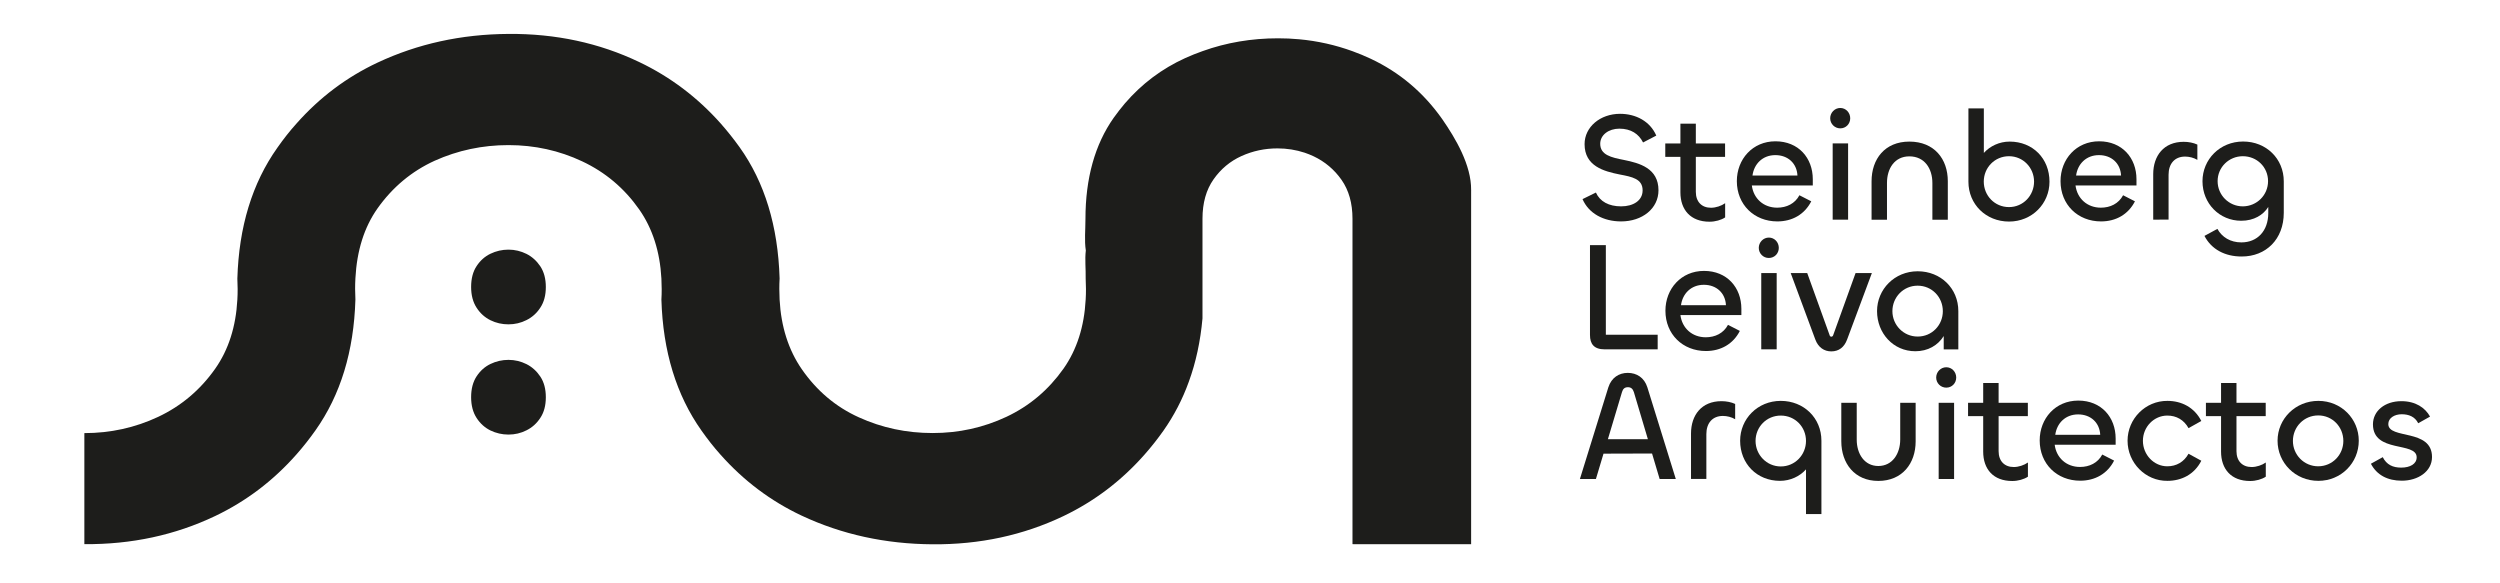
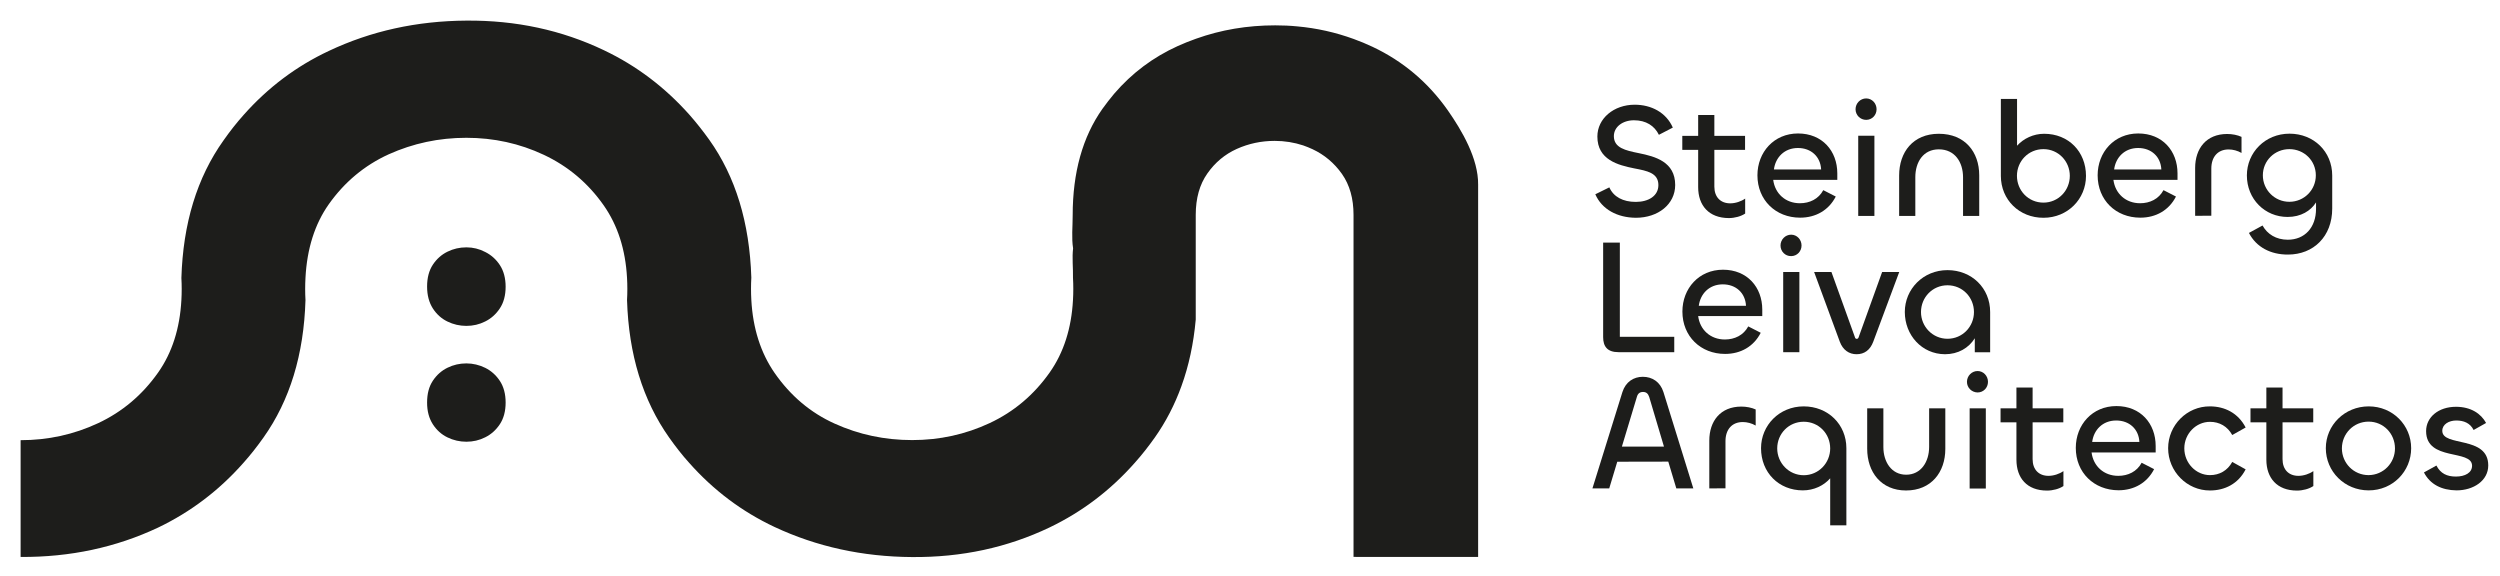
- <svg xmlns="http://www.w3.org/2000/svg" version="1.1" id="Layer_1" x="0px" y="0px" viewBox="0 0 342 79.64" style="enable-background:new 0 0 342 79.64;" xml:space="preserve">
+ <svg xmlns="http://www.w3.org/2000/svg" version="1.1" id="Layer_1" x="0px" y="0px" viewBox="0 0 242.57 55.85" style="enable-background:new 0 0 242.57 55.85;" xml:space="preserve">
  <style type="text/css">
	.st0{fill:#1D1D1B;}
</style>
  <g>
    <g>
-       <path class="st0" d="M201.25,26v48.45h-15.66c-0.19,0-0.38,0-0.57-0.01V29.92c0-2.12-0.5-3.89-1.5-5.32    c-1-1.42-2.28-2.49-3.82-3.22c-0.4-0.19-0.81-0.35-1.22-0.49c-1.18-0.39-2.42-0.59-3.72-0.59c-1.74,0-3.38,0.35-4.93,1.05    c-1.54,0.7-2.82,1.76-3.82,3.19c-1,1.42-1.51,3.22-1.51,5.39v13.63c-0.28,3.12-0.9,6.01-1.87,8.66c-0.87,2.42-2.03,4.64-3.46,6.68    c-0.82,1.16-1.68,2.25-2.6,3.29c-3.16,3.58-6.86,6.39-11.11,8.42c-5.48,2.61-11.43,3.9-17.89,3.85    c-6.45-0.04-12.42-1.35-17.9-3.92c-4.25-2-7.95-4.79-11.11-8.35c-0.92-1.02-1.78-2.13-2.6-3.29c-3.44-4.86-5.27-10.83-5.48-17.91    c0.03-0.47,0.04-0.95,0.04-1.44s-0.02-0.97-0.04-1.44c-0.2-3.71-1.22-6.86-3.03-9.45c-2.04-2.91-4.64-5.1-7.81-6.59    c-3.14-1.48-6.51-2.22-10.08-2.22c-3.58,0-6.94,0.72-10.1,2.14c-3.15,1.44-5.75,3.61-7.81,6.51c-1.83,2.59-2.83,5.78-3.03,9.57    c0,0.01,0,0.01,0,0.01c-0.03,0.48-0.04,0.96-0.04,1.45c0,0.48,0.02,0.97,0.04,1.44c0,0,0,0,0,0.01    c-0.21,7.08-2.03,13.04-5.47,17.9c-0.82,1.16-1.68,2.25-2.6,3.29c-3.16,3.58-6.86,6.39-11.11,8.42c-5.48,2.61-11.44,3.9-17.9,3.85    V59.25c3.57,0,6.94-0.74,10.09-2.22c3.15-1.48,5.76-3.68,7.81-6.59c1.82-2.59,2.83-5.74,3.03-9.45c0.03-0.47,0.04-0.95,0.04-1.44    s-0.02-0.97-0.04-1.44c0.21-7.08,2.03-13.05,5.48-17.91c0.82-1.17,1.69-2.28,2.62-3.31c3.15-3.56,6.85-6.34,11.09-8.33    c5.48-2.57,11.45-3.88,17.9-3.92c6.45-0.05,12.41,1.23,17.89,3.85c4.26,2.03,7.97,4.84,11.14,8.4c0.9,1.02,1.76,2.1,2.58,3.24    c3.44,4.81,5.26,10.8,5.48,17.95v0.01c-0.03,0.48-0.04,0.96-0.04,1.45c0,0.48,0.02,0.97,0.04,1.44v0.01    c0.2,3.71,1.22,6.89,3.03,9.51c2.06,2.97,4.65,5.16,7.81,6.59c3.16,1.44,6.52,2.15,10.1,2.15c3.57,0,6.94-0.74,10.09-2.22    c3.15-1.48,5.75-3.68,7.81-6.59c1.82-2.59,2.83-5.74,3.03-9.45c0.03-0.47,0.04-0.95,0.04-1.44s-0.02-0.97-0.04-1.44    c0.03-1.29-0.13-2.61,0.02-3.83c-0.21-1.38-0.05-2.79-0.05-4.31c0-5.57,1.29-10.19,3.86-13.84c0.49-0.69,1.01-1.35,1.54-1.98    c2.31-2.68,5.05-4.74,8.26-6.2c0.78-0.35,1.57-0.67,2.37-0.95c3.26-1.17,6.7-1.75,10.31-1.75c0.97,0,1.93,0.04,2.87,0.13    c2.53,0.23,4.98,0.78,7.34,1.64c0.83,0.3,1.65,0.64,2.46,1.02c3.96,1.86,7.23,4.62,9.8,8.27C199.13,18.94,201.29,22.6,201.25,26    C201.39,26.13,201.12,25.86,201.25,26z" />
+       <path class="st0" d="M143.42,17.92v36.12h-11.67c-0.14,0-0.28,0-0.42-0.01V20.85c0-1.58-0.37-2.9-1.12-3.97    c-0.75-1.06-1.7-1.86-2.85-2.4c-0.3-0.14-0.6-0.26-0.91-0.37c-0.88-0.29-1.8-0.44-2.77-0.44c-1.3,0-2.52,0.26-3.68,0.78    c-1.15,0.52-2.1,1.31-2.85,2.38c-0.75,1.06-1.13,2.4-1.13,4.02v10.16c-0.21,2.33-0.67,4.48-1.39,6.46    c-0.65,1.8-1.51,3.46-2.58,4.98c-0.61,0.86-1.25,1.68-1.94,2.45c-2.36,2.67-5.11,4.76-8.28,6.28c-4.09,1.95-8.52,2.91-13.34,2.87    c-4.81-0.03-9.26-1.01-13.34-2.92c-3.17-1.49-5.93-3.57-8.28-6.22c-0.69-0.76-1.33-1.59-1.94-2.45    c-2.56-3.62-3.93-8.07-4.09-13.35c0.02-0.35,0.03-0.71,0.03-1.07c0-0.37-0.01-0.72-0.03-1.07c-0.15-2.77-0.91-5.11-2.26-7.04    c-1.52-2.17-3.46-3.8-5.82-4.91c-2.34-1.1-4.85-1.65-7.51-1.65c-2.67,0-5.17,0.54-7.53,1.6c-2.35,1.07-4.29,2.69-5.82,4.85    c-1.36,1.93-2.11,4.31-2.26,7.13c0,0.01,0,0.01,0,0.01c-0.02,0.36-0.03,0.72-0.03,1.08c0,0.36,0.01,0.72,0.03,1.07c0,0,0,0,0,0.01    c-0.16,5.28-1.51,9.72-4.08,13.34c-0.61,0.86-1.25,1.68-1.94,2.45c-2.36,2.67-5.11,4.76-8.28,6.28C11.26,53.11,6.82,54.07,2,54.04    V42.71c2.66,0,5.17-0.55,7.52-1.65c2.35-1.1,4.29-2.74,5.82-4.91c1.36-1.93,2.11-4.28,2.26-7.04c0.02-0.35,0.03-0.71,0.03-1.07    c0-0.37-0.01-0.72-0.03-1.07c0.16-5.28,1.51-9.73,4.09-13.35c0.61-0.87,1.26-1.7,1.95-2.47c2.35-2.65,5.11-4.73,8.27-6.21    C35.99,3.01,40.44,2.03,45.25,2c4.81-0.04,9.25,0.92,13.34,2.87c3.18,1.51,5.94,3.61,8.3,6.26c0.67,0.76,1.31,1.57,1.92,2.42    c2.56,3.59,3.92,8.05,4.09,13.38v0.01c-0.02,0.36-0.03,0.72-0.03,1.08c0,0.36,0.01,0.72,0.03,1.07v0.01    c0.15,2.77,0.91,5.14,2.26,7.09c1.54,2.21,3.47,3.85,5.82,4.91c2.36,1.07,4.86,1.6,7.53,1.6c2.66,0,5.17-0.55,7.52-1.65    c2.35-1.1,4.29-2.74,5.82-4.91c1.36-1.93,2.11-4.28,2.26-7.04c0.02-0.35,0.03-0.71,0.03-1.07c0-0.37-0.01-0.72-0.03-1.07    c0.02-0.96-0.1-1.95,0.01-2.86c-0.16-1.03-0.04-2.08-0.04-3.21c0-4.15,0.96-7.6,2.88-10.32c0.37-0.51,0.75-1.01,1.15-1.48    c1.72-2,3.76-3.53,6.16-4.62c0.58-0.26,1.17-0.5,1.77-0.71c2.43-0.87,4.99-1.3,7.69-1.3c0.72,0,1.44,0.03,2.14,0.1    c1.89,0.17,3.71,0.58,5.47,1.22c0.62,0.22,1.23,0.48,1.83,0.76c2.95,1.39,5.39,3.44,7.31,6.17    C141.84,12.66,143.45,15.39,143.42,17.92C143.53,18.02,143.33,17.82,143.42,17.92z" />
    </g>
-     <path class="st0" d="M65.2,57.18c0.5,0.77,1.13,1.33,1.9,1.71c0.77,0.37,1.59,0.56,2.46,0.56c0.87,0,1.69-0.19,2.46-0.58   c0.77-0.38,1.41-0.95,1.9-1.71c0.5-0.75,0.75-1.69,0.75-2.82s-0.25-2.06-0.75-2.82c-0.5-0.75-1.13-1.32-1.9-1.71   c-0.77-0.38-1.59-0.58-2.46-0.58s-1.69,0.19-2.46,0.56c-0.77,0.37-1.4,0.93-1.9,1.69s-0.75,1.71-0.75,2.85   C64.45,55.47,64.7,56.41,65.2,57.18z" />
-     <path class="st0" d="M65.2,42.1c0.5,0.77,1.13,1.33,1.9,1.71s1.59,0.56,2.46,0.56c0.87,0,1.69-0.19,2.46-0.58   c0.77-0.38,1.41-0.95,1.9-1.71c0.5-0.75,0.75-1.69,0.75-2.82c0-1.12-0.25-2.06-0.75-2.82c-0.5-0.75-1.13-1.32-1.9-1.71   c-0.77-0.38-1.59-0.58-2.46-0.58s-1.69,0.19-2.46,0.56c-0.77,0.37-1.4,0.93-1.9,1.69c-0.5,0.75-0.75,1.71-0.75,2.85   C64.45,40.39,64.7,41.33,65.2,42.1z" />
+     <path class="st0" d="M42,41.17c0.37,0.57,0.84,0.99,1.42,1.27c0.57,0.28,1.19,0.42,1.83,0.42c0.65,0,1.26-0.14,1.83-0.43   c0.57-0.28,1.05-0.71,1.42-1.27c0.37-0.56,0.56-1.26,0.56-2.1s-0.19-1.54-0.56-2.1c-0.37-0.56-0.84-0.98-1.42-1.27   c-0.57-0.28-1.19-0.43-1.83-0.43c-0.65,0-1.26,0.14-1.83,0.42c-0.57,0.28-1.04,0.69-1.42,1.26s-0.56,1.27-0.56,2.12   S41.63,40.59,42,41.17z" />
+     <path class="st0" d="M42,29.93c0.37,0.57,0.84,0.99,1.42,1.27c0.57,0.28,1.19,0.42,1.83,0.42c0.65,0,1.26-0.14,1.83-0.43   c0.57-0.28,1.05-0.71,1.42-1.27c0.37-0.56,0.56-1.26,0.56-2.1c0-0.83-0.19-1.54-0.56-2.1c-0.37-0.56-0.84-0.98-1.42-1.27   C46.51,24.15,45.9,24,45.25,24c-0.65,0-1.26,0.14-1.83,0.42c-0.57,0.28-1.04,0.69-1.42,1.26c-0.37,0.56-0.56,1.27-0.56,2.12   C41.44,28.65,41.63,29.35,42,29.93z" />
    <g>
-       <path class="st0" d="M216.49,27.24l1.83-0.9c0.55,1.23,1.77,1.89,3.45,1.89c1.66,0,2.94-0.79,2.94-2.19    c0-1.58-1.45-1.85-3.13-2.17c-2.15-0.43-4.81-1.13-4.81-4.15c0-2.36,2.15-4.15,4.85-4.15c2.17,0,4.11,1.02,4.96,2.98l-1.81,0.94    c-0.58-1.17-1.66-1.89-3.24-1.89c-1.45,0-2.62,0.85-2.62,2.07c0,1.53,1.51,1.87,3.24,2.21c2.13,0.43,4.73,1.13,4.73,4.15    c0,2.51-2.23,4.26-5.11,4.26C219.36,30.29,217.34,29.2,216.49,27.24z" />
-       <path class="st0" d="M229.88,26.31v-4.85h-2.07v-1.83h2.07v-2.71h2.11v2.71h4v1.83h-4v4.79c0,1.36,0.81,2.17,2.07,2.17    c0.68,0,1.43-0.26,1.94-0.62v1.94c-0.53,0.36-1.36,0.59-2.13,0.59C231.26,30.33,229.88,28.69,229.88,26.31z" />
-       <path class="st0" d="M237.6,24.78c0-3,2.15-5.45,5.28-5.45c3.15,0,5.11,2.28,5.11,5.19v0.85h-8.34c0.23,1.79,1.6,3.04,3.47,3.04    c1.28,0,2.43-0.55,3.04-1.7l1.62,0.83c-0.91,1.79-2.6,2.75-4.64,2.75C239.97,30.29,237.6,27.99,237.6,24.78z M245.89,24.01    c-0.08-1.66-1.3-2.79-3.02-2.79c-1.77,0-2.92,1.23-3.13,2.79H245.89z" />
-       <path class="st0" d="M250.37,16.18c0-0.77,0.62-1.41,1.38-1.41s1.36,0.64,1.36,1.41c0,0.77-0.59,1.38-1.36,1.38    C250.99,17.56,250.37,16.94,250.37,16.18z M252.82,19.62v10.43h-2.11V19.62H252.82z" />
-       <path class="st0" d="M258.14,25.01v5.05h-2.11V24.8c0-3.04,1.81-5.43,5.17-5.43c3.41,0,5.26,2.38,5.26,5.41v5.28h-2.11v-5.03    c0-1.96-1.06-3.64-3.15-3.64C259.17,21.39,258.14,23.07,258.14,25.01z" />
-       <path class="st0" d="M269.28,24.86V14.83h2.11v6.09c0.85-0.94,2.13-1.55,3.53-1.55c3.17,0,5.45,2.32,5.45,5.49    c0,3-2.39,5.45-5.53,5.45C271.68,30.31,269.28,27.95,269.28,24.86z M278.26,24.84c0-1.89-1.49-3.47-3.43-3.47    c-1.96,0-3.45,1.57-3.45,3.47c0,1.92,1.49,3.49,3.45,3.49C276.77,28.33,278.26,26.75,278.26,24.84z" />
-       <path class="st0" d="M281.88,24.78c0-3,2.15-5.45,5.28-5.45c3.15,0,5.11,2.28,5.11,5.19v0.85h-8.34c0.23,1.79,1.6,3.04,3.47,3.04    c1.28,0,2.43-0.55,3.04-1.7l1.62,0.83c-0.91,1.79-2.6,2.75-4.64,2.75C284.24,30.29,281.88,27.99,281.88,24.78z M290.16,24.01    c-0.08-1.66-1.3-2.79-3.02-2.79c-1.77,0-2.92,1.23-3.13,2.79H290.16z" />
-       <path class="st0" d="M294.56,30.05v-6.22c0-2.53,1.45-4.43,4.17-4.43c0.66,0,1.34,0.13,1.87,0.38v2.09    c-0.51-0.3-1.11-0.45-1.68-0.45c-1.41,0-2.26,0.96-2.26,2.49v6.13L294.56,30.05L294.56,30.05z" />
-       <path class="st0" d="M301.57,32.27l1.77-0.96c0.62,1.13,1.77,1.85,3.28,1.85c2.19,0,3.68-1.57,3.68-4.02v-0.83    c-0.68,1.09-1.96,1.89-3.7,1.89c-2.96,0-5.3-2.34-5.3-5.41c0-2.98,2.38-5.43,5.56-5.43c3.15,0,5.56,2.34,5.56,5.45v4.3    c0,3.62-2.43,5.98-5.75,5.98C304.4,35.1,302.52,34.12,301.57,32.27z M310.27,24.78c0-1.92-1.53-3.41-3.45-3.41    c-1.89,0-3.45,1.49-3.45,3.41s1.55,3.45,3.45,3.45C308.74,28.22,310.27,26.69,310.27,24.78z" />
-       <path class="st0" d="M219.68,45.79h7.09v2h-7.26c-1.45,0-2-0.74-2-1.96v-12.3h2.17L219.68,45.79L219.68,45.79z" />
-       <path class="st0" d="M227.83,42.51c0-3,2.15-5.45,5.28-5.45c3.15,0,5.11,2.28,5.11,5.19v0.85h-8.34c0.23,1.79,1.6,3.04,3.47,3.04    c1.28,0,2.43-0.55,3.04-1.7l1.62,0.83c-0.91,1.79-2.6,2.75-4.64,2.75C230.2,48.02,227.83,45.73,227.83,42.51z M236.11,41.75    c-0.08-1.66-1.3-2.79-3.02-2.79c-1.77,0-2.92,1.23-3.13,2.79H236.11z" />
-       <path class="st0" d="M240.6,33.91c0-0.77,0.62-1.41,1.38-1.41c0.77,0,1.36,0.64,1.36,1.41c0,0.77-0.59,1.38-1.36,1.38    C241.22,35.3,240.6,34.68,240.6,33.91z M243.05,37.36v10.43h-2.11V37.36C240.95,37.36,243.05,37.36,243.05,37.36z" />
-       <path class="st0" d="M244.97,37.36h2.26l3.06,8.49c0.02,0.11,0.11,0.21,0.23,0.21c0.15,0,0.23-0.11,0.26-0.21l3.06-8.49h2.23    l-3.38,9.07c-0.4,1.09-1.15,1.64-2.17,1.64c-0.98,0-1.79-0.55-2.19-1.64L244.97,37.36z" />
-       <path class="st0" d="M256.78,42.56c0-2.98,2.39-5.45,5.56-5.45c3.15,0,5.56,2.34,5.56,5.45v5.24h-2v-1.83    c-0.79,1.28-2.17,2.08-3.88,2.08C258.99,48.05,256.78,45.58,256.78,42.56z M265.78,42.57c0-1.92-1.49-3.49-3.45-3.49    c-1.94,0-3.45,1.57-3.45,3.49c0,1.89,1.51,3.47,3.45,3.47C264.29,46.05,265.78,44.47,265.78,42.57z" />
-       <path class="st0" d="M220.02,52.99c0.43-1.34,1.47-1.98,2.66-1.98c1.21,0,2.26,0.64,2.68,1.98l3.89,12.54h-2.21L226,62.04    l-6.64,0.02l-1.04,3.47h-2.19L220.02,52.99z M219.96,60.08h5.47l-1.92-6.45c-0.15-0.45-0.4-0.66-0.81-0.66    c-0.43,0-0.68,0.21-0.81,0.66L219.96,60.08z" />
-       <path class="st0" d="M231.33,65.53v-6.22c0-2.53,1.45-4.43,4.17-4.43c0.66,0,1.34,0.13,1.87,0.38v2.09    c-0.51-0.3-1.11-0.45-1.68-0.45c-1.41,0-2.26,0.96-2.26,2.49v6.13H231.33z" />
-       <path class="st0" d="M247.06,70.32v-6.11c-0.85,0.96-2.15,1.57-3.56,1.57c-3.15,0-5.45-2.34-5.45-5.49c0-2.98,2.38-5.45,5.56-5.45    c3.15,0,5.56,2.34,5.56,5.45v10.03H247.06z M247.06,60.32c0-1.92-1.49-3.47-3.45-3.47c-1.94,0-3.45,1.55-3.45,3.47    c0,1.89,1.51,3.49,3.45,3.49C245.57,63.81,247.06,62.21,247.06,60.32z" />
-       <path class="st0" d="M259.95,60.12V55.1h2.11v5.28c0,3.02-1.83,5.41-5.11,5.41c-3.24,0-5.06-2.4-5.06-5.43V55.1h2.11v5.05    c0,1.92,1.04,3.6,2.96,3.6C258.89,63.74,259.95,62.06,259.95,60.12z" />
-       <path class="st0" d="M264.87,51.65c0-0.77,0.62-1.41,1.38-1.41c0.77,0,1.36,0.64,1.36,1.41c0,0.77-0.59,1.38-1.36,1.38    C265.49,53.03,264.87,52.42,264.87,51.65z M267.32,55.1v10.43h-2.11V55.1H267.32z" />
-       <path class="st0" d="M271.3,61.78v-4.85h-2.07V55.1h2.07v-2.71h2.11v2.71h4v1.83h-4v4.79c0,1.36,0.81,2.17,2.07,2.17    c0.68,0,1.43-0.26,1.94-0.62v1.94c-0.53,0.36-1.36,0.59-2.13,0.59C272.68,65.81,271.3,64.17,271.3,61.78z" />
-       <path class="st0" d="M279.03,60.25c0-3,2.15-5.45,5.28-5.45c3.15,0,5.11,2.28,5.11,5.19v0.85h-8.34c0.23,1.79,1.6,3.04,3.47,3.04    c1.28,0,2.43-0.55,3.04-1.7l1.62,0.83c-0.91,1.79-2.6,2.75-4.64,2.75C281.39,65.76,279.03,63.46,279.03,60.25z M287.31,59.48    c-0.08-1.66-1.3-2.79-3.02-2.79c-1.77,0-2.92,1.23-3.13,2.79H287.31z" />
-       <path class="st0" d="M291.05,60.29c0-3,2.45-5.47,5.45-5.45c1.92,0,3.68,0.87,4.64,2.75l-1.75,0.98c-0.62-1.13-1.66-1.72-2.9-1.72    c-1.83,0-3.34,1.55-3.34,3.45c0,1.92,1.51,3.49,3.34,3.49c1.23,0,2.28-0.59,2.9-1.72l1.75,0.96c-0.96,1.89-2.72,2.75-4.64,2.75    C293.5,65.81,291.05,63.31,291.05,60.29z" />
-       <path class="st0" d="M303.84,61.78v-4.85h-2.07V55.1h2.07v-2.71h2.11v2.71h4v1.83h-4v4.79c0,1.36,0.81,2.17,2.07,2.17    c0.68,0,1.43-0.26,1.94-0.62v1.94c-0.53,0.36-1.36,0.59-2.13,0.59C305.23,65.81,303.84,64.17,303.84,61.78z" />
-       <path class="st0" d="M311.57,60.29c0-3,2.45-5.45,5.58-5.45c3.15,0,5.53,2.47,5.53,5.45c0,3.02-2.4,5.49-5.53,5.49    C314,65.78,311.57,63.31,311.57,60.29z M320.57,60.32c0-1.92-1.49-3.49-3.43-3.49c-1.96,0-3.47,1.57-3.47,3.49    c0,1.89,1.51,3.47,3.47,3.47C319.08,63.78,320.57,62.21,320.57,60.32z" />
-       <path class="st0" d="M324.34,63.44l1.62-0.9c0.53,1.04,1.38,1.43,2.53,1.43c1.19,0,2.11-0.49,2.11-1.41    c0-2.19-5.98-0.53-5.98-4.51c0-1.83,1.62-3.17,3.89-3.17c1.94,0,3.26,0.9,3.92,2.11l-1.62,0.91c-0.45-0.91-1.3-1.23-2.26-1.23    c-0.98,0-1.83,0.51-1.83,1.34c0,2.13,5.98,0.58,5.98,4.51c0,1.98-1.92,3.24-4.13,3.24C326.64,65.76,325.15,65,324.34,63.44z" />
+       <path class="st0" d="M154.79,18.85l1.36-0.67c0.41,0.92,1.32,1.41,2.57,1.41c1.24,0,2.19-0.59,2.19-1.63    c0-1.18-1.08-1.38-2.33-1.62c-1.6-0.32-3.59-0.84-3.59-3.09c0-1.76,1.6-3.09,3.62-3.09c1.62,0,3.06,0.76,3.7,2.22l-1.35,0.7    c-0.43-0.87-1.24-1.41-2.42-1.41c-1.08,0-1.95,0.63-1.95,1.54c0,1.14,1.13,1.39,2.42,1.65c1.59,0.32,3.53,0.84,3.53,3.09    c0,1.87-1.66,3.18-3.81,3.18C156.93,21.12,155.42,20.31,154.79,18.85z" />
+       <path class="st0" d="M164.77,18.16v-3.62h-1.54v-1.36h1.54v-2.02h1.57v2.02h2.98v1.36h-2.98v3.57c0,1.01,0.6,1.62,1.54,1.62    c0.51,0,1.07-0.19,1.45-0.46v1.45c-0.4,0.27-1.01,0.44-1.59,0.44C165.8,21.15,164.77,19.93,164.77,18.16z" />
+       <path class="st0" d="M170.52,17.01c0-2.24,1.6-4.06,3.94-4.06c2.35,0,3.81,1.7,3.81,3.87v0.63h-6.22    c0.17,1.33,1.19,2.27,2.59,2.27c0.95,0,1.81-0.41,2.27-1.27l1.21,0.62c-0.68,1.33-1.94,2.05-3.46,2.05    C172.29,21.12,170.52,19.41,170.52,17.01z M176.7,16.44c-0.06-1.24-0.97-2.08-2.25-2.08c-1.32,0-2.18,0.92-2.33,2.08    C172.12,16.44,176.7,16.44,176.7,16.44z" />
+       <path class="st0" d="M180.04,10.6c0-0.57,0.46-1.05,1.03-1.05s1.01,0.48,1.01,1.05s-0.44,1.03-1.01,1.03    C180.5,11.63,180.04,11.17,180.04,10.6z M181.87,13.17v7.78h-1.57v-7.78H181.87z" />
+       <path class="st0" d="M185.84,17.19v3.76h-1.57v-3.92c0-2.27,1.35-4.05,3.85-4.05c2.54,0,3.92,1.77,3.92,4.03v3.94h-1.57V17.2    c0-1.46-0.79-2.71-2.35-2.71C186.6,14.49,185.84,15.74,185.84,17.19z" />
+       <path class="st0" d="M194.14,17.07V9.6h1.57v4.54c0.63-0.7,1.59-1.16,2.63-1.16c2.36,0,4.06,1.73,4.06,4.09    c0,2.24-1.78,4.06-4.12,4.06C195.93,21.14,194.14,19.38,194.14,17.07z M200.83,17.06c0-1.41-1.11-2.59-2.56-2.59    c-1.46,0-2.57,1.17-2.57,2.59c0,1.43,1.11,2.6,2.57,2.6C199.72,19.66,200.83,18.48,200.83,17.06z" />
+       <path class="st0" d="M203.53,17.01c0-2.24,1.6-4.06,3.94-4.06c2.35,0,3.81,1.7,3.81,3.87v0.63h-6.22    c0.17,1.33,1.19,2.27,2.59,2.27c0.95,0,1.81-0.41,2.27-1.27l1.21,0.62c-0.68,1.33-1.94,2.05-3.46,2.05    C205.29,21.12,203.53,19.41,203.53,17.01z M209.71,16.44c-0.06-1.24-0.97-2.08-2.25-2.08c-1.32,0-2.18,0.92-2.33,2.08    C205.12,16.44,209.71,16.44,209.71,16.44z" />
+       <path class="st0" d="M212.99,20.94v-4.64c0-1.89,1.08-3.3,3.11-3.3c0.49,0,1,0.1,1.39,0.28v1.56c-0.38-0.22-0.83-0.34-1.25-0.34    c-1.05,0-1.68,0.72-1.68,1.86v4.57L212.99,20.94L212.99,20.94z" />
+       <path class="st0" d="M218.21,22.6l1.32-0.72c0.46,0.84,1.32,1.38,2.45,1.38c1.63,0,2.74-1.17,2.74-3v-0.62    c-0.51,0.81-1.46,1.41-2.76,1.41c-2.21,0-3.95-1.74-3.95-4.03c0-2.22,1.77-4.05,4.14-4.05c2.35,0,4.14,1.74,4.14,4.06v3.21    c0,2.7-1.81,4.46-4.29,4.46C220.32,24.71,218.92,23.98,218.21,22.6z M224.7,17.01c0-1.43-1.14-2.54-2.57-2.54    c-1.41,0-2.57,1.11-2.57,2.54c0,1.43,1.16,2.57,2.57,2.57C223.56,19.58,224.7,18.44,224.7,17.01z" />
+       <path class="st0" d="M157.16,32.68h5.29v1.49h-5.41c-1.08,0-1.49-0.55-1.49-1.46v-9.17h1.62V32.68L157.16,32.68z" />
+       <path class="st0" d="M163.24,30.23c0-2.24,1.6-4.06,3.94-4.06c2.35,0,3.81,1.7,3.81,3.87v0.63h-6.22    c0.17,1.33,1.19,2.27,2.59,2.27c0.95,0,1.81-0.41,2.27-1.27l1.21,0.62c-0.68,1.33-1.94,2.05-3.46,2.05    C165.01,34.34,163.24,32.63,163.24,30.23z M169.41,29.67c-0.06-1.24-0.97-2.08-2.25-2.08c-1.32,0-2.18,0.92-2.33,2.08H169.41z" />
+       <path class="st0" d="M172.76,23.82c0-0.57,0.46-1.05,1.03-1.05c0.57,0,1.01,0.48,1.01,1.05c0,0.57-0.44,1.03-1.01,1.03    C173.22,24.86,172.76,24.4,172.76,23.82z M174.59,26.39v7.78h-1.57v-7.78C173.02,26.39,174.59,26.39,174.59,26.39z" />
+       <path class="st0" d="M176.02,26.39h1.68l2.28,6.33c0.01,0.08,0.08,0.16,0.17,0.16c0.11,0,0.17-0.08,0.19-0.16l2.28-6.33h1.66    l-2.52,6.76c-0.3,0.81-0.86,1.22-1.62,1.22c-0.73,0-1.33-0.41-1.63-1.22L176.02,26.39z" />
+       <path class="st0" d="M184.82,30.27c0-2.22,1.78-4.06,4.14-4.06c2.35,0,4.14,1.74,4.14,4.06v3.91h-1.49v-1.36    c-0.59,0.95-1.62,1.55-2.89,1.55C186.47,34.36,184.82,32.52,184.82,30.27z M191.53,30.28c0-1.43-1.11-2.6-2.57-2.6    c-1.45,0-2.57,1.17-2.57,2.6c0,1.41,1.13,2.59,2.57,2.59C190.42,32.87,191.53,31.69,191.53,30.28z" />
+       <path class="st0" d="M157.42,38.04c0.32-1,1.1-1.48,1.98-1.48c0.9,0,1.68,0.48,2,1.48l2.9,9.35h-1.65l-0.78-2.6l-4.95,0.01    l-0.78,2.59h-1.63L157.42,38.04z M157.37,43.33h4.08l-1.43-4.81c-0.11-0.34-0.3-0.49-0.6-0.49c-0.32,0-0.51,0.16-0.6,0.49    L157.37,43.33z" />
+       <path class="st0" d="M165.85,47.39v-4.64c0-1.89,1.08-3.3,3.11-3.3c0.49,0,1,0.1,1.39,0.28v1.56c-0.38-0.22-0.83-0.34-1.25-0.34    c-1.05,0-1.68,0.72-1.68,1.86v4.57L165.85,47.39L165.85,47.39z" />
+       <path class="st0" d="M177.58,50.96v-4.55c-0.63,0.72-1.6,1.17-2.65,1.17c-2.35,0-4.06-1.74-4.06-4.09c0-2.22,1.77-4.06,4.14-4.06    c2.35,0,4.14,1.74,4.14,4.06v7.48H177.58z M177.58,43.51c0-1.43-1.11-2.59-2.57-2.59c-1.45,0-2.57,1.16-2.57,2.59    c0,1.41,1.13,2.6,2.57,2.6C176.46,46.11,177.58,44.92,177.58,43.51z" />
+       <path class="st0" d="M187.18,43.36v-3.74h1.57v3.94c0,2.25-1.36,4.03-3.81,4.03c-2.42,0-3.77-1.79-3.77-4.05v-3.92h1.57v3.76    c0,1.43,0.78,2.68,2.21,2.68C186.39,46.06,187.18,44.81,187.18,43.36z" />
+       <path class="st0" d="M190.85,37.05c0-0.57,0.46-1.05,1.03-1.05c0.57,0,1.01,0.48,1.01,1.05c0,0.57-0.44,1.03-1.01,1.03    C191.31,38.07,190.85,37.62,190.85,37.05z M192.68,39.62v7.78h-1.57v-7.78H192.68z" />
+       <path class="st0" d="M195.65,44.6v-3.62h-1.54v-1.36h1.54V37.6h1.57v2.02h2.98v1.36h-2.98v3.57c0,1.01,0.6,1.62,1.54,1.62    c0.51,0,1.07-0.19,1.45-0.46v1.45c-0.4,0.27-1.01,0.44-1.59,0.44C196.67,47.6,195.65,46.38,195.65,44.6z" />
+       <path class="st0" d="M201.41,43.46c0-2.24,1.6-4.06,3.94-4.06c2.35,0,3.81,1.7,3.81,3.87v0.63h-6.22    c0.17,1.33,1.19,2.27,2.59,2.27c0.95,0,1.81-0.41,2.27-1.27l1.21,0.62c-0.68,1.33-1.94,2.05-3.46,2.05    C203.17,47.56,201.41,45.85,201.41,43.46z M207.58,42.88c-0.06-1.24-0.97-2.08-2.25-2.08c-1.32,0-2.18,0.92-2.33,2.08H207.58z" />
+       <path class="st0" d="M210.37,43.49c0-2.24,1.83-4.08,4.06-4.06c1.43,0,2.74,0.65,3.46,2.05l-1.3,0.73    c-0.46-0.84-1.24-1.28-2.16-1.28c-1.36,0-2.49,1.16-2.49,2.57c0,1.43,1.13,2.6,2.49,2.6c0.92,0,1.7-0.44,2.16-1.28l1.3,0.72    c-0.72,1.41-2.03,2.05-3.46,2.05C212.2,47.6,210.37,45.74,210.37,43.49z" />
+       <path class="st0" d="M219.9,44.6v-3.62h-1.54v-1.36h1.54V37.6h1.57v2.02h2.98v1.36h-2.98v3.57c0,1.01,0.6,1.62,1.54,1.62    c0.51,0,1.07-0.19,1.45-0.46v1.45c-0.4,0.27-1.01,0.44-1.59,0.44C220.94,47.6,219.9,46.38,219.9,44.6z" />
+       <path class="st0" d="M225.67,43.49c0-2.24,1.83-4.06,4.16-4.06c2.35,0,4.12,1.84,4.12,4.06c0,2.25-1.79,4.09-4.12,4.09    C227.48,47.58,225.67,45.74,225.67,43.49z M232.38,43.51c0-1.43-1.11-2.6-2.56-2.6c-1.46,0-2.59,1.17-2.59,2.6    c0,1.41,1.13,2.59,2.59,2.59C231.26,46.09,232.38,44.92,232.38,43.51z" />
+       <path class="st0" d="M235.19,45.84l1.21-0.67c0.4,0.78,1.03,1.07,1.89,1.07c0.89,0,1.57-0.37,1.57-1.05c0-1.63-4.46-0.4-4.46-3.36    c0-1.36,1.21-2.36,2.9-2.36c1.45,0,2.43,0.67,2.92,1.57l-1.21,0.68c-0.34-0.68-0.97-0.92-1.68-0.92c-0.73,0-1.36,0.38-1.36,1    c0,1.59,4.46,0.43,4.46,3.36c0,1.48-1.43,2.42-3.08,2.42C236.9,47.56,235.79,47,235.19,45.84z" />
    </g>
  </g>
</svg>
